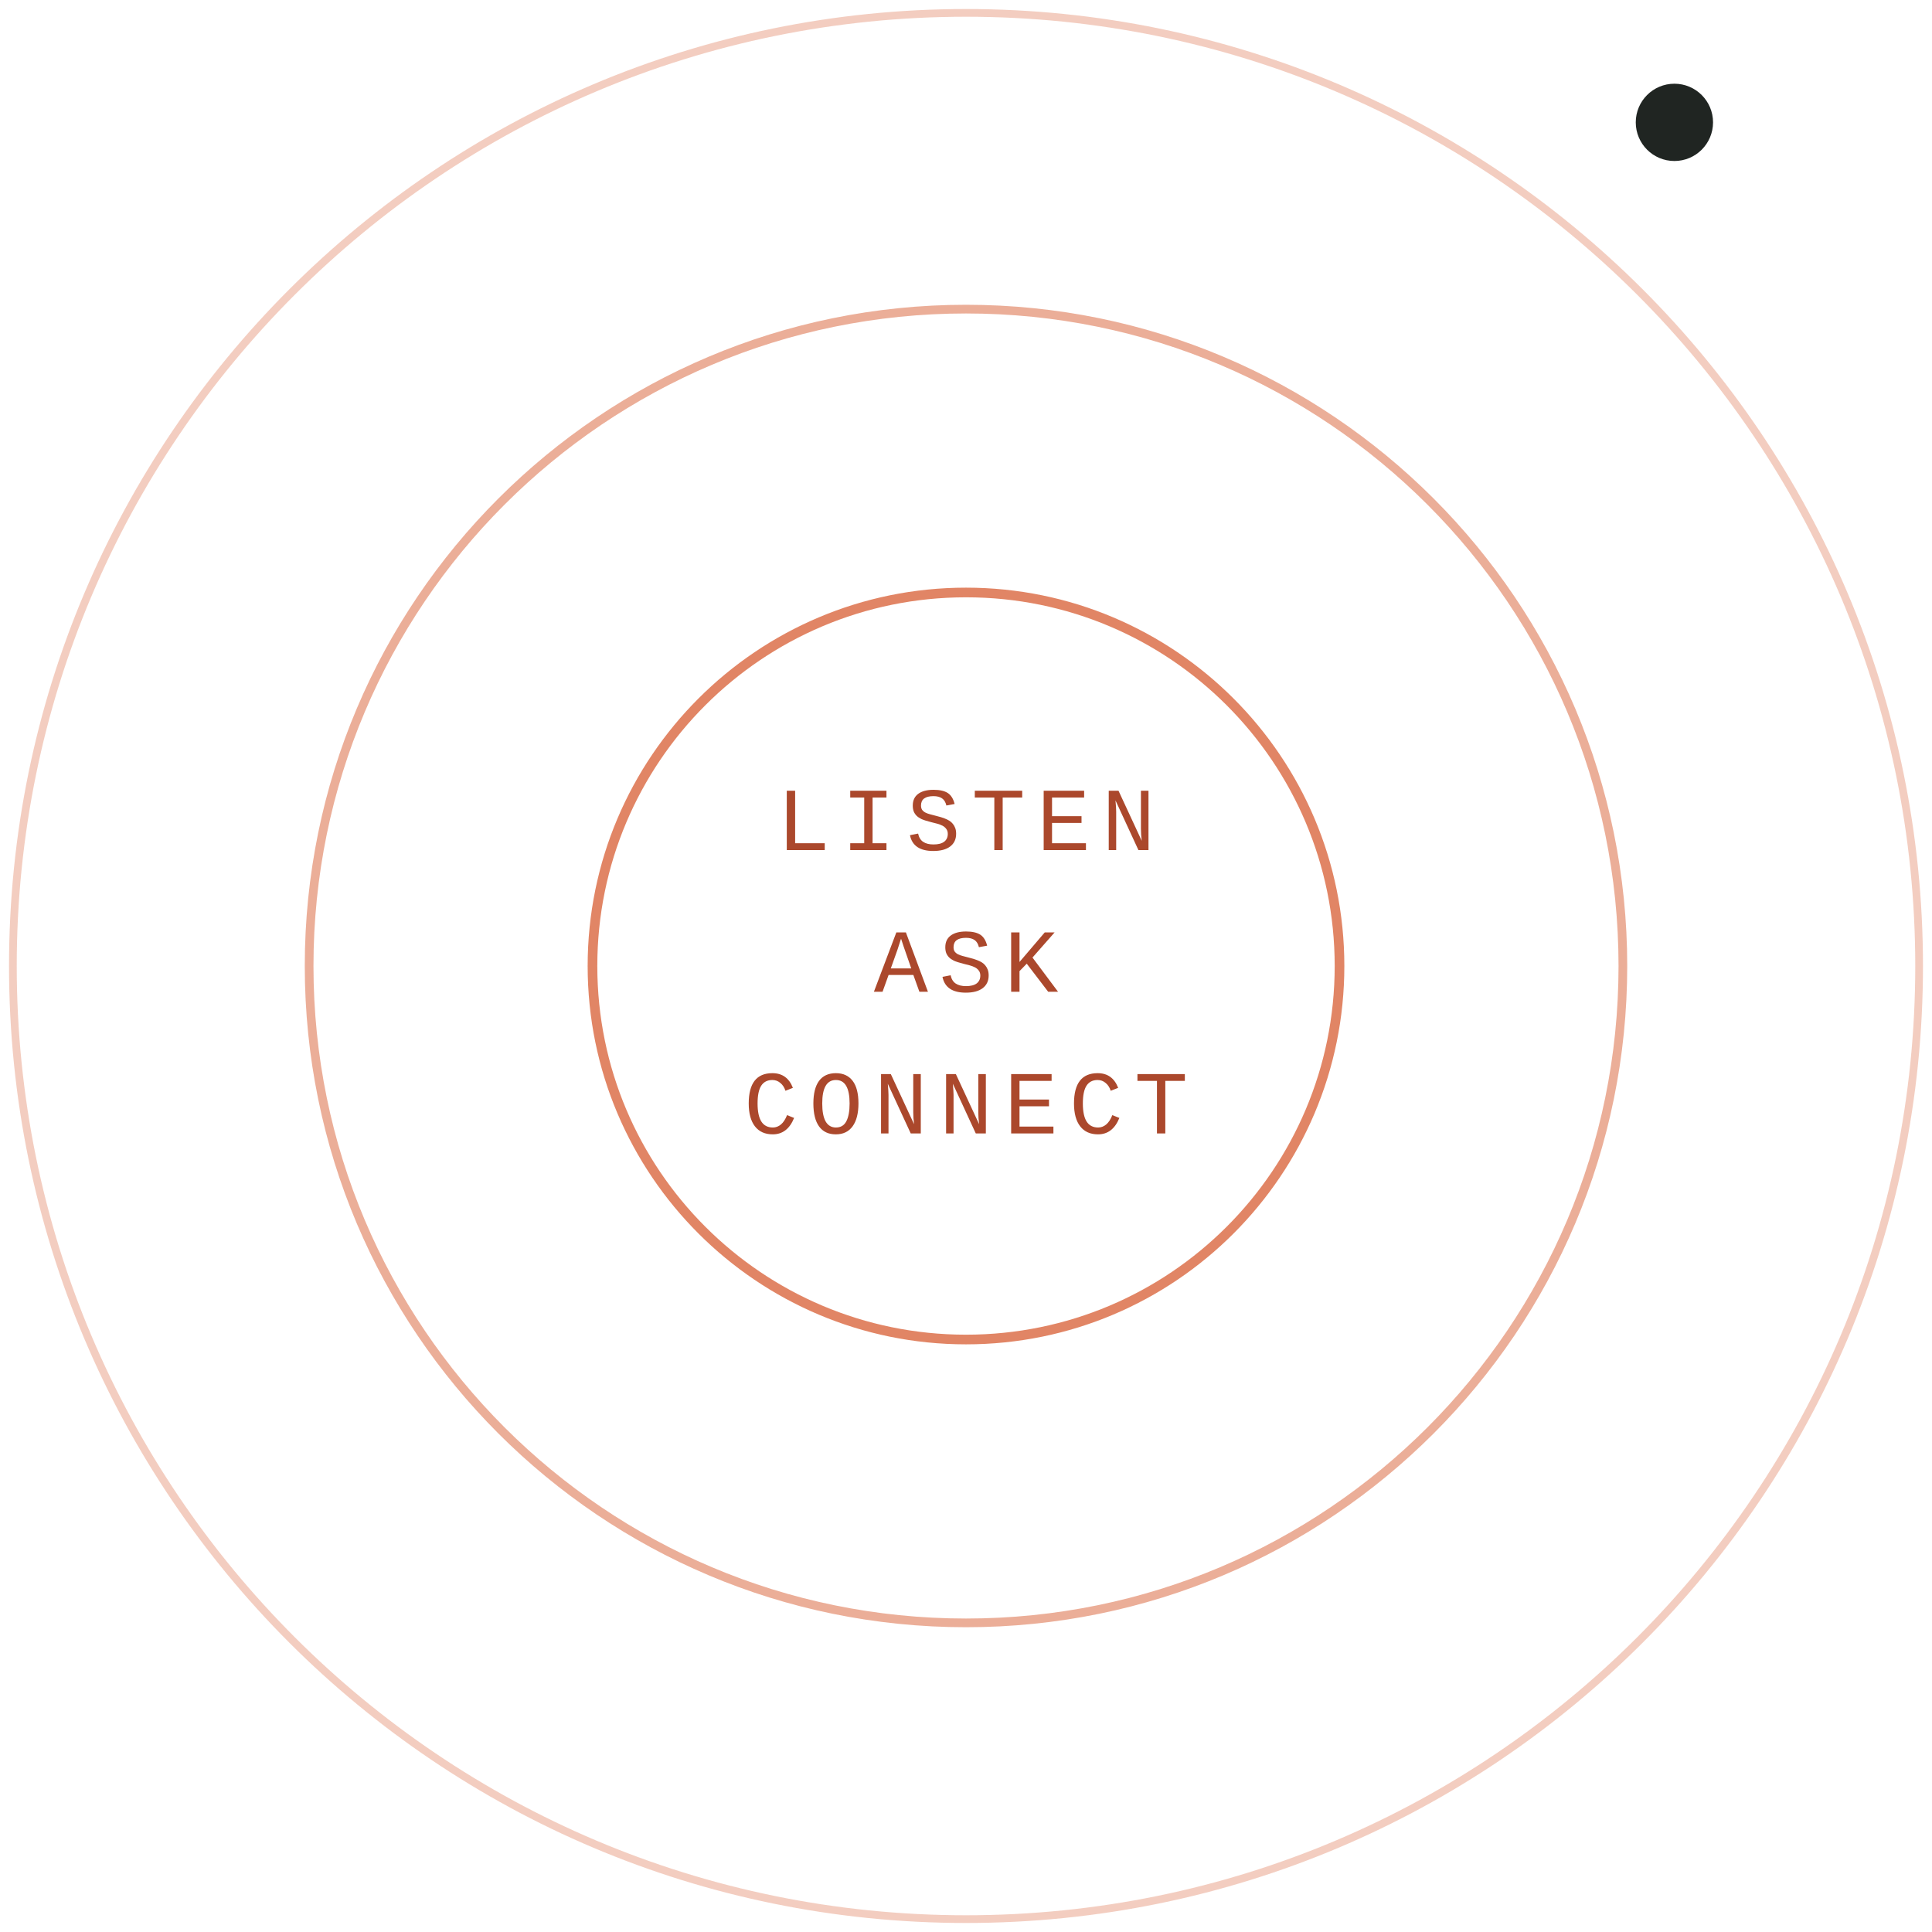
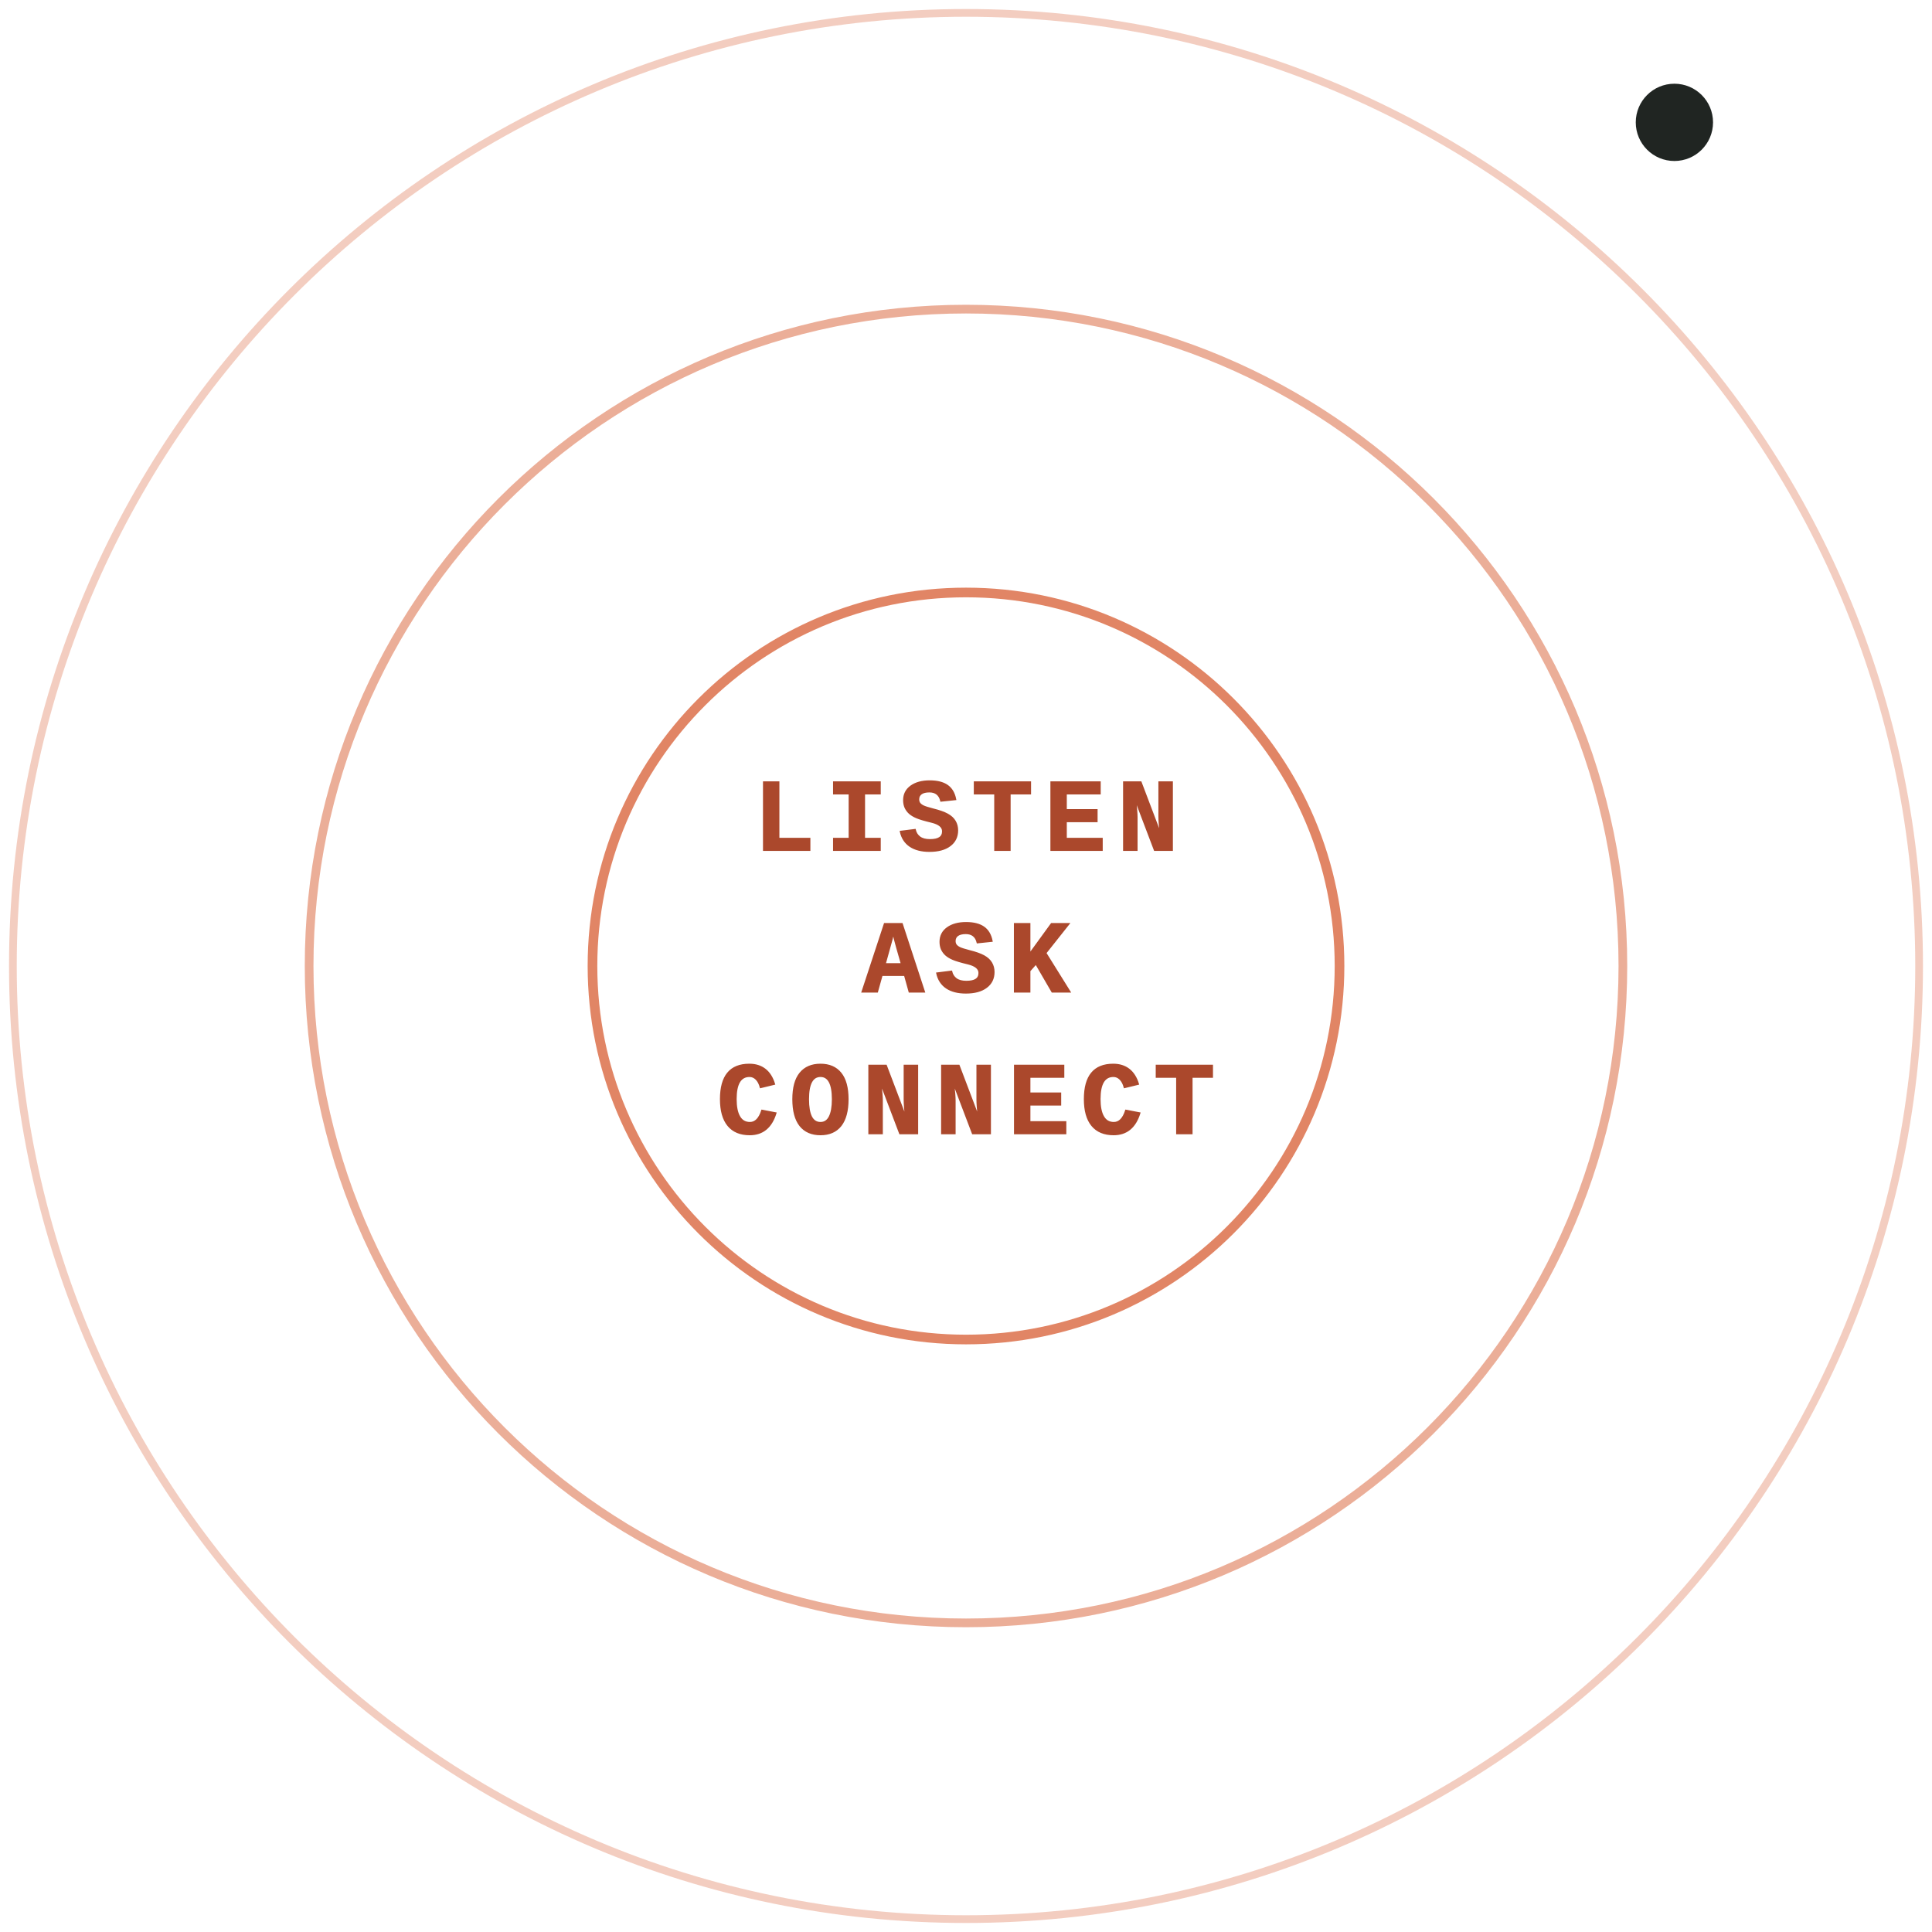
<svg xmlns="http://www.w3.org/2000/svg" viewBox="0 0 300 300" role="img" aria-labelledby="title desc">
  <g fill="none" stroke="#d9633a">
    <circle cx="150" cy="150" r="148" stroke-width="1.2" opacity=".32" />
    <circle cx="150" cy="150" r="102" stroke-width="1.35" opacity=".52" />
    <circle cx="150" cy="150" r="58" stroke-width="1.5" opacity=".78" />
  </g>
  <circle cx="260" cy="19" r="6" fill="#202522" />
-   <g fill="#ab482c" font-family="'DM Mono', 'Courier New', monospace" font-size="14" letter-spacing="1.7" text-anchor="middle">
+   <g fill="#ab482c" font-family="'DM Mono', 'Courier New', monospace" font-size="16" font-weight="600" letter-spacing="1.7" text-anchor="middle" stroke="#ab482c" stroke-width=".25" paint-order="stroke fill">
    <text x="150" y="132">LISTEN</text>
    <text x="150" y="154">ASK</text>
    <text x="150" y="176">CONNECT</text>
  </g>
</svg>
